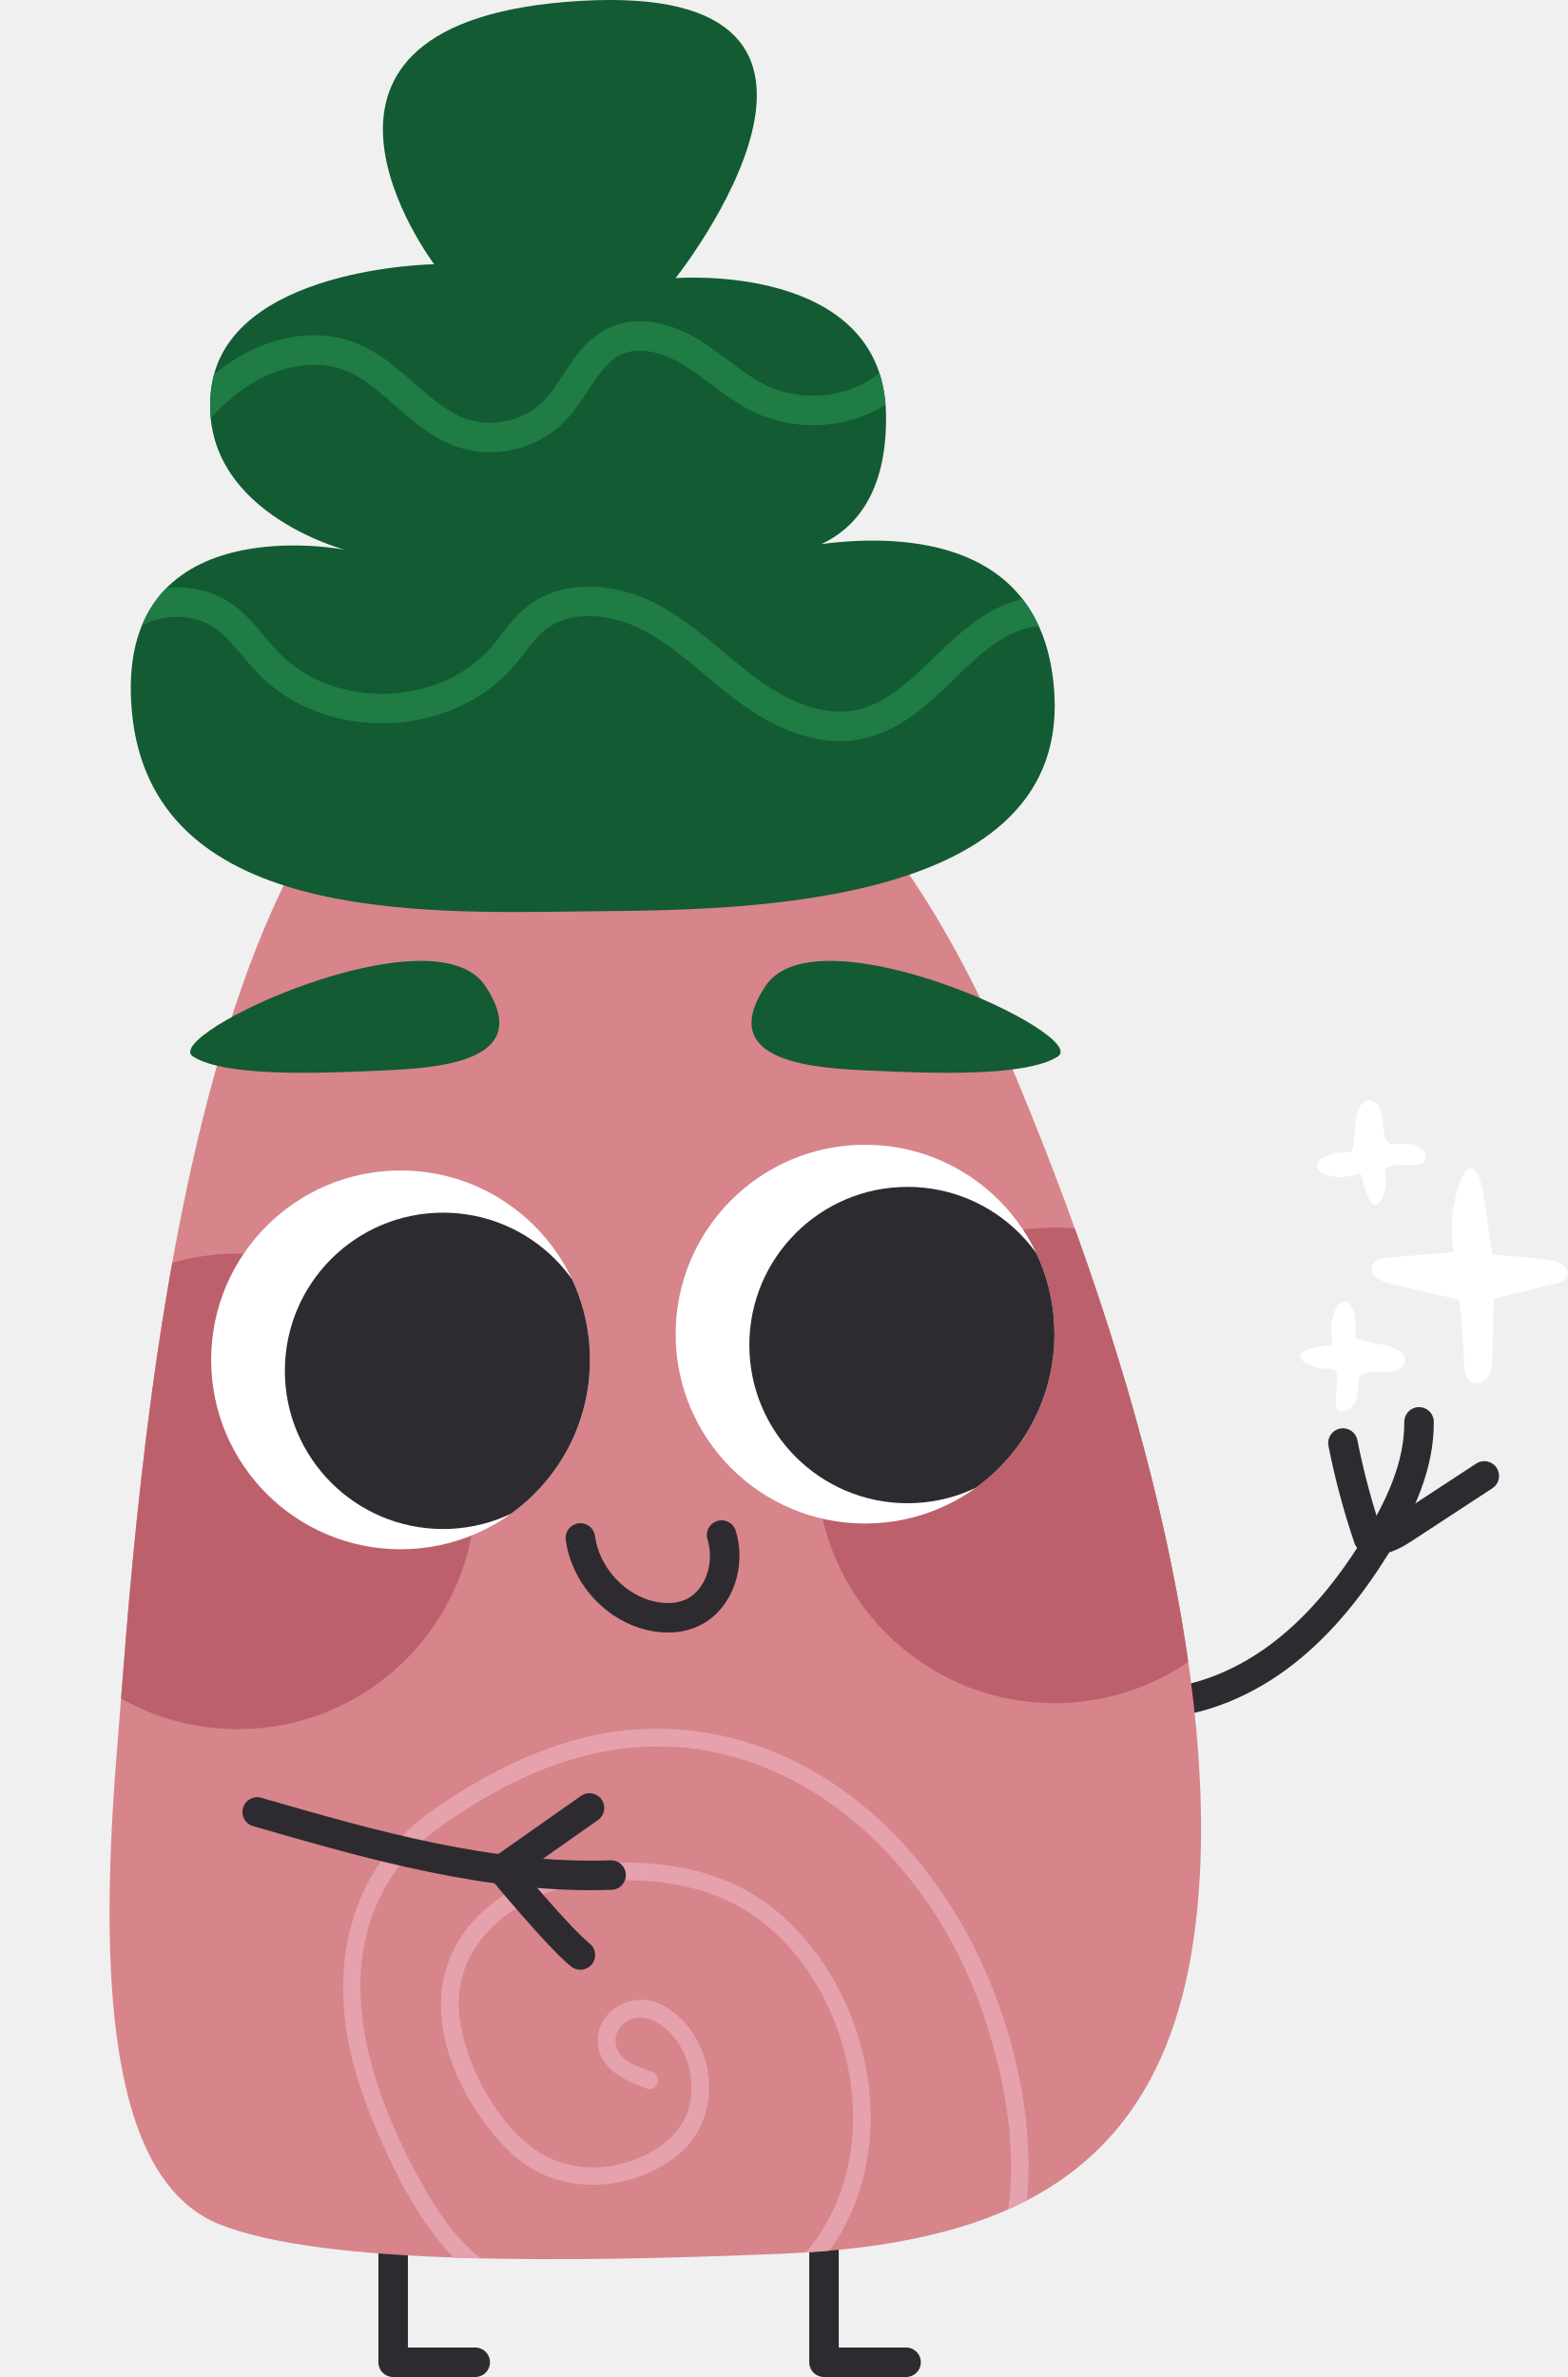
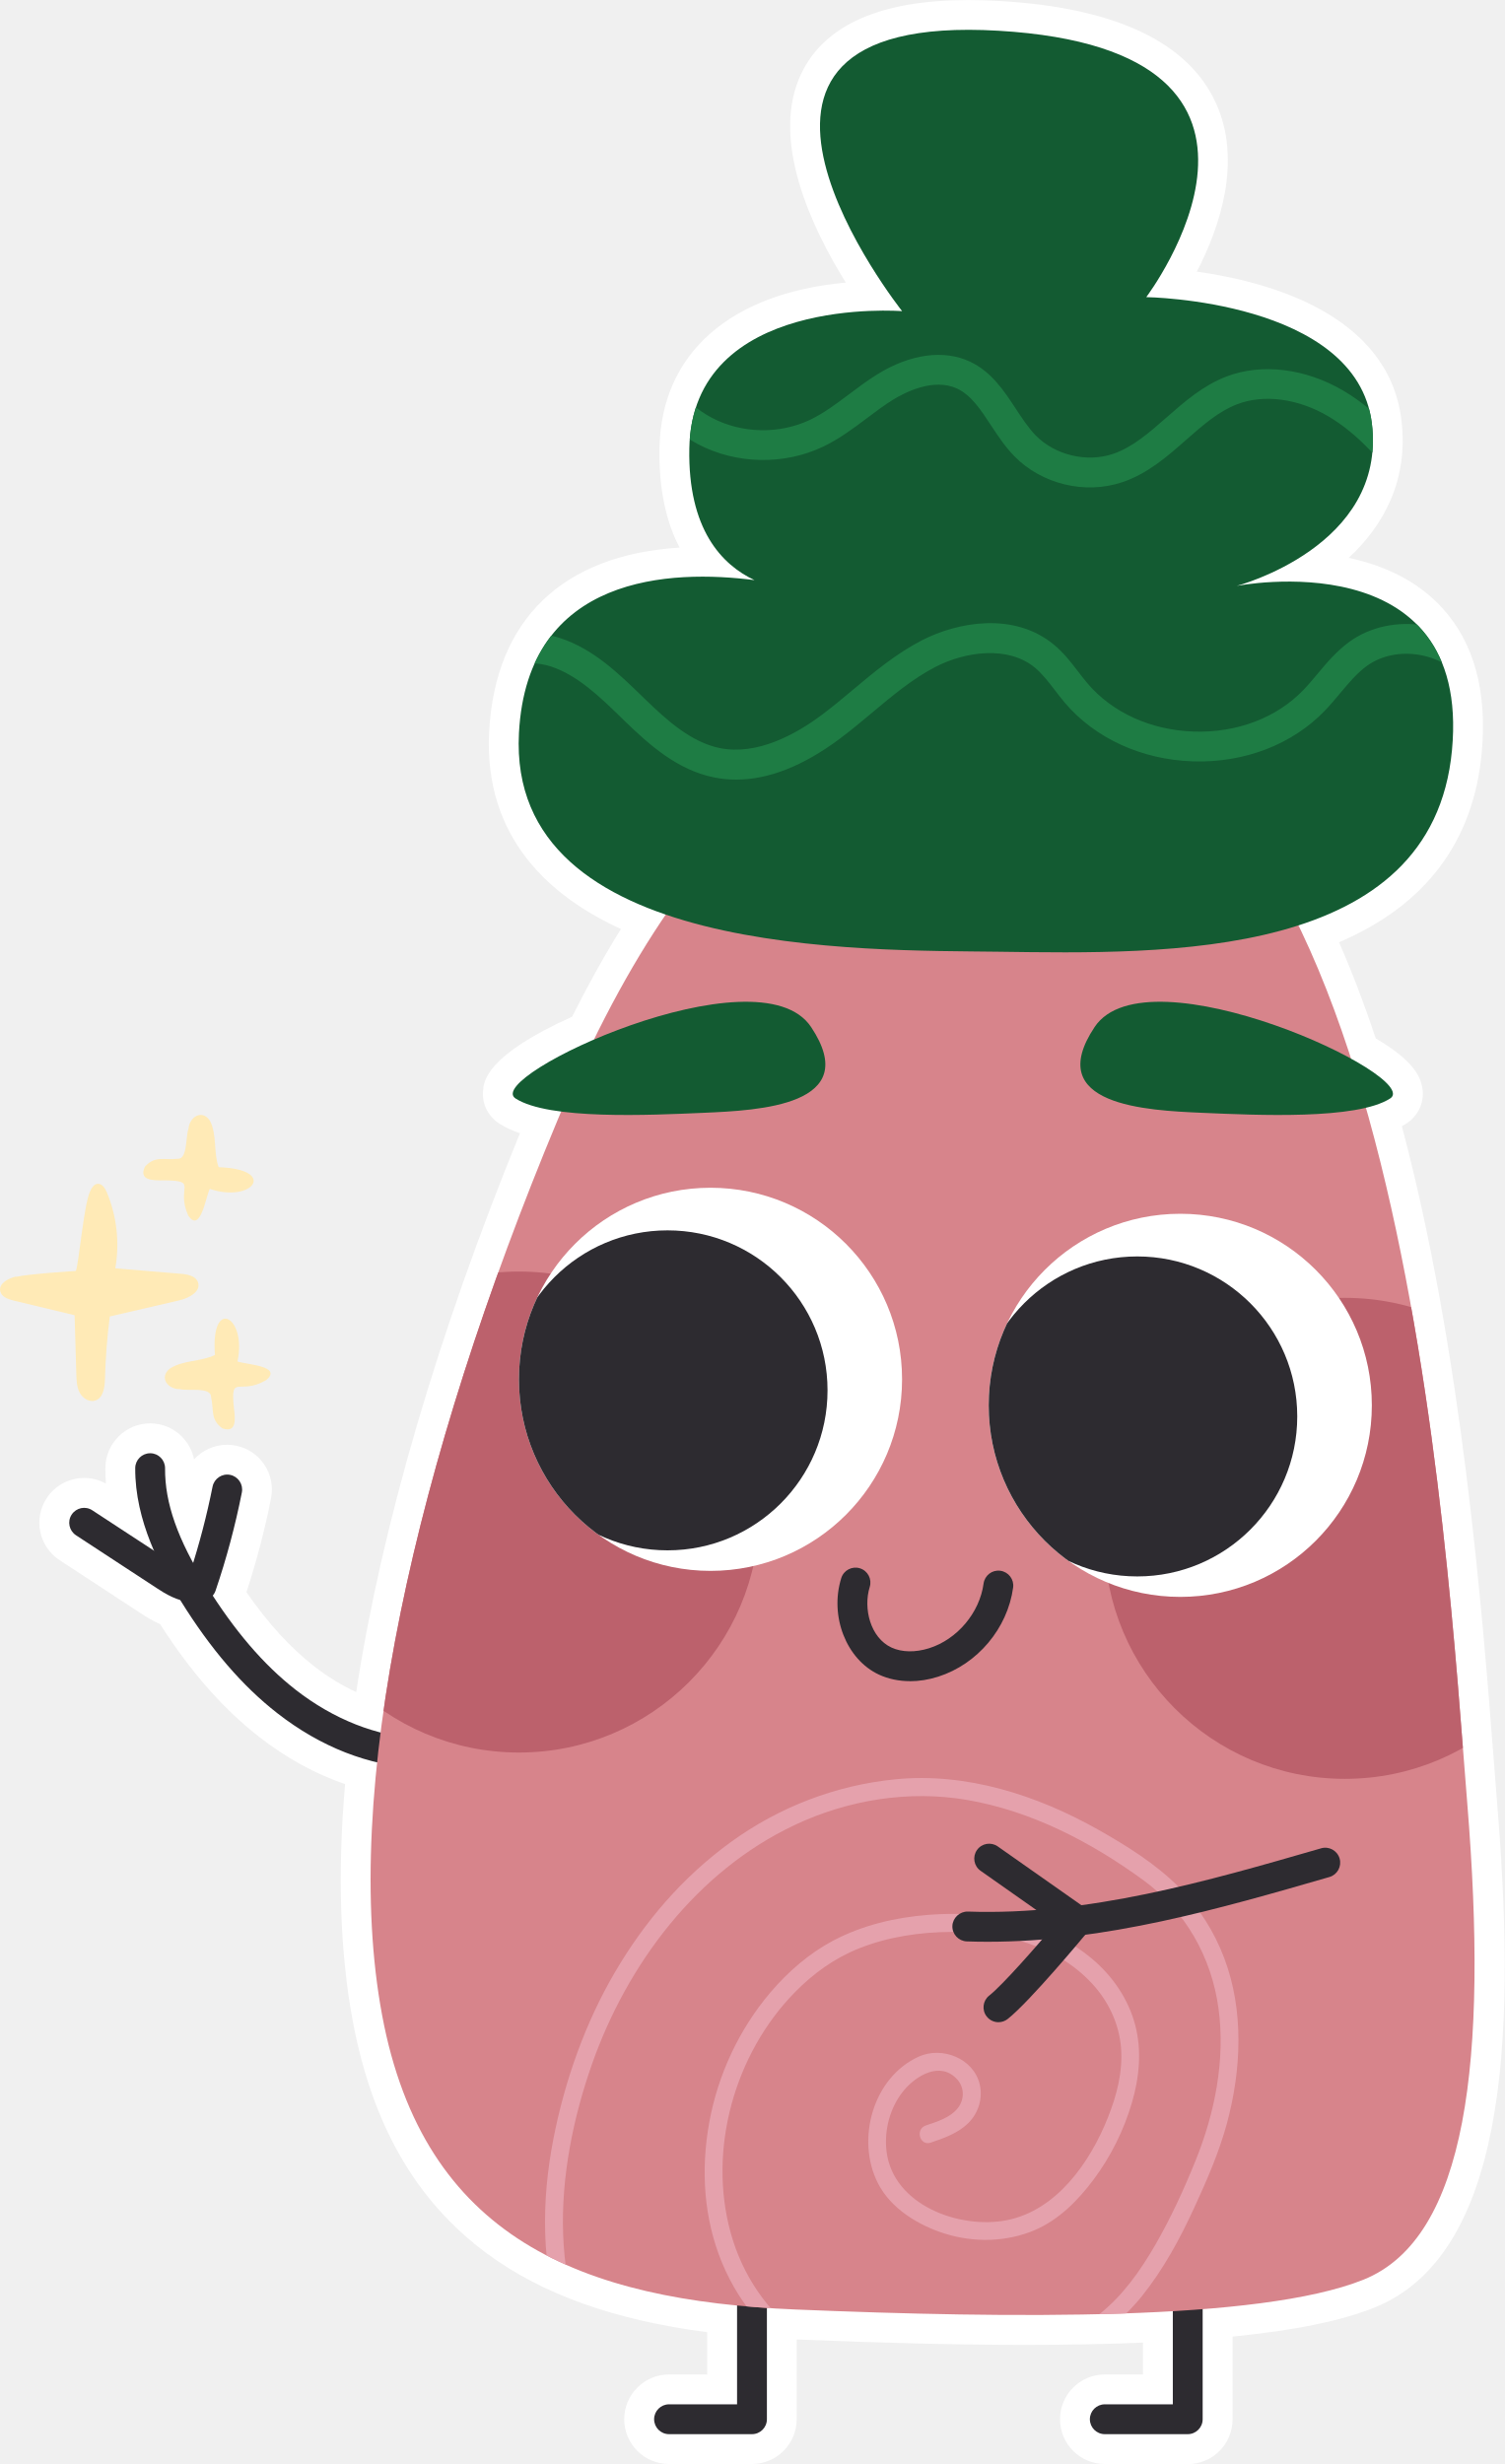
- <svg xmlns="http://www.w3.org/2000/svg" id="Capa_1" width="265.69" height="402.89" version="1.1" viewBox="0 0 265.69 402.89">
+ <svg xmlns="http://www.w3.org/2000/svg" id="Capa_1" width="252.15" height="412.89" version="1.1" viewBox="0 0 252.15 412.89">
  <defs>
    <style>
      .st0 {
        fill: #d7848b;
      }

      .st1 {
        fill: #2d2b30;
      }

      .st2 {
-         stroke: #2d2b30;
-         stroke-linecap: round;
-         stroke-linejoin: round;
+         fill: #1e7c44;
      }

-       .st2, .st3 {
-         fill: none;
-         stroke-width: 5px;
+       .st3 {
+         clip-path: url(#clippath-1);
      }

      .st4 {
-         clip-path: url(#clippath-1);
+         clip-path: url(#clippath-3);
      }

      .st5 {
-         clip-path: url(#clippath-3);
+         clip-path: url(#clippath-2);
      }

      .st6 {
-         clip-path: url(#clippath-2);
-       }
- 
-       .st3 {
-         stroke: #1e7c44;
-         stroke-miterlimit: 10;
+         fill: #fff;
      }

      .st7 {
-         fill: #fff;
+         fill: #e5a1ac;
      }

      .st8 {
-         fill: #e5a1ac;
+         fill: #bc616c;
      }

      .st9 {
-         fill: #bc616c;
+         fill: #135b32;
      }

      .st10 {
-         fill: #135b32;
+         fill: #ffeab6;
      }

      .st11 {
        clip-path: url(#clippath);
      }
    </style>
    <clipPath id="clippath">
-       <path class="st0" d="M93.02,113.47c27.94-.45,55.3,11.96,79.22,69.25,23.91,57.29,36.37,112.6,29.39,149.96s-33.38,47.83-69.25,49.32-77.72,1.99-95.16-4.98-20.92-36.87-17.44-79.71S30.75,114.47,93.02,113.47Z" />
+       <path class="st0" d="M172.64,118.47c-27.94-.45-55.3,11.96-79.22,69.25s-36.37,112.6-29.39,149.96c6.97,37.37,33.38,47.83,69.25,49.32,35.87,1.49,77.72,1.99,95.16-4.98,17.44-6.97,20.92-36.87,17.44-79.71-3.49-42.85-10.96-182.84-73.24-183.84Z" />
    </clipPath>
    <clipPath id="clippath-1">
-       <circle class="st7" cx="67.89" cy="230.49" r="32.1" />
+       <circle class="st6" cx="197.78" cy="235.49" r="32.1" />
    </clipPath>
    <clipPath id="clippath-2">
-       <circle class="st7" cx="146.61" cy="226.13" r="32.1" />
+       <circle class="st6" cx="119.06" cy="231.13" r="32.1" />
    </clipPath>
    <clipPath id="clippath-3">
-       <path class="st10" d="M178.71,117.85c-1.41-26.63-25.53-27.43-39.47-25.64,5.47-2.57,11.17-8.5,10.92-22.05-.47-25.84-35.66-23.02-35.66-23.02,0,0,39.89-50.28-16.14-46.99-56.03,3.29-24.77,44.64-24.77,44.64,0,0-35.25.47-37.8,21.14-2.54,20.67,22.65,27.25,22.65,27.25,0,0-39.37-7.76-36.08,27.51s47.93,34.17,76,33.79c22.44-.3,82.34.96,80.35-36.63Z" />
+       <path class="st9" d="M86.96,122.85c1.41-26.63,25.53-27.43,39.47-25.64-5.47-2.57-11.17-8.5-10.92-22.05.47-25.84,35.66-23.02,35.66-23.02,0,0-39.89-50.28,16.14-46.99,56.03,3.29,24.77,44.64,24.77,44.64,0,0,35.25.47,37.8,21.14,2.54,20.67-22.65,27.25-22.65,27.25,0,0,39.37-7.76,36.08,27.51-3.29,35.26-47.93,34.17-76,33.79-22.44-.3-82.34.96-80.35-36.63Z" />
    </clipPath>
  </defs>
-   <path class="st7" d="M263.03,213.61c1.32.3,2.95,1.18,2.62,2.5-.23.92-1.32,1.3-2.25,1.53-3.4.82-6.8,1.63-10.2,2.45-.09,3.3-.19,6.61-.29,9.92-.03,1.06-.07,2.16-.58,3.09s-1.62,1.62-2.62,1.28c-1.33-.45-1.57-2.19-1.6-3.59-.09-3.51-.36-7.01-.81-10.49-3.89-.9-7.79-1.8-11.68-2.71-1.6-.37-3.64-1.48-3.1-3.02.37-1.06,1.72-1.33,2.84-1.42,3.68-.31,7.35-.62,11.02-.92-.76-4.27-.25-8.76,1.43-12.76.29-.69.8-1.47,1.54-1.4.65.06,1.03.75,1.29,1.35,1.03,2.34,1.86,12.08,2.35,13.25,0,0,7.82.48,10.04.99h0Z" />
-   <path class="st7" d="M221.1,230.94c-2.87-2.4,3.42-2.6,4.81-3.13-1.65-7.47,4.54-10.99,3.77-1.09,2.31,1.15,5.35.84,7.57,2.29,1.85,1.49.31,3.51-1.74,3.44-1.13.35-5.16-.43-5.17,1.28-.51,2.28.16,3.77-1.9,5.29-2.44.84-2.18-1.55-1.93-3.48.57-5.81-.91-1.97-5.4-4.6h0Z" />
-   <path class="st7" d="M234.17,203.33c-2.07,3.11-2.96-3.12-3.63-4.44-7.25,2.45-11.42-3.32-1.49-3.63.89-2.42.25-5.41,1.45-7.77,1.28-2,3.46-.69,3.61,1.36.47,1.09.13,5.18,1.83,5,2.32.26,3.73-.57,5.46,1.31,1.1,2.33-1.3,2.34-3.25,2.3-5.84.06-1.86,1.12-3.99,5.87h0Z" />
  <g>
-     <polyline class="st2" points="139.65 342.15 139.65 400.39 153.56 400.39" />
-     <polyline class="st2" points="66.63 342.15 66.63 400.39 80.54 400.39" />
-     <path class="st2" d="M195.67,288.75c8-.33,15.68-3.72,21.99-8.65,6.31-4.92,11.34-11.32,15.56-18.12,3.96-6.37,7.34-13.47,7.28-20.98" />
-     <path class="st2" d="M227.6,244.59c1.08,5.47,2.53,10.87,4.32,16.15,2.05.75,4.24-.49,6.06-1.69,4.53-2.96,9.05-5.93,13.58-8.89" />
+     <path class="st6" d="M185.13,412.89c-4.14,0-7.5-3.36-7.5-7.5s3.36-7.5,7.5-7.5h6.4v-5.34c-5.96.25-12.54.38-19.66.38-11,0-23.56-.3-38.37-.91v13.37c0,4.14-3.36,7.5-7.5,7.5h-13.9c-4.14,0-7.5-3.36-7.5-7.5s3.36-7.5,7.5-7.5h6.4v-7.09c-15.54-2.02-27.65-6.35-36.91-13.19-11.87-8.77-19.22-21.53-22.49-39.01-2.13-11.43-2.56-24.75-1.28-39.64-5.04-1.73-9.88-4.39-14.44-7.95-6.02-4.7-11.44-10.87-16.54-18.84-1.47-.66-2.63-1.42-3.28-1.85l-13.58-8.89c-3.46-2.27-4.43-6.93-2.16-10.38,1.39-2.12,3.74-3.39,6.28-3.39,1.28,0,2.54.33,3.65.95-.07-.9-.1-1.79-.09-2.66.03-4.1,3.4-7.44,7.5-7.44,2.06.01,3.94.81,5.34,2.24,1.04,1.06,1.73,2.37,2.02,3.8,1.38-1.52,3.37-2.45,5.54-2.45.5,0,.99.05,1.48.15,4.04.8,6.69,4.75,5.88,8.81-1.05,5.31-2.44,10.6-4.12,15.74,3.62,5.22,7.34,9.29,11.32,12.4,2.24,1.75,4.62,3.21,7.07,4.34,4.23-27.74,13.64-59.89,27.44-93.65-1.33-.45-2.47-.98-3.44-1.6-1.9-1.22-2.93-3.27-2.75-5.48.14-1.65.49-5.92,14.93-12.44,2.64-5.27,5.37-10.19,8.18-14.7-11.67-5.32-23.03-15.13-22.08-33.07,1-18.77,12.28-29.61,31.91-30.84-2.13-4.06-3.5-9.47-3.37-16.67.29-15.86,11.82-25.95,31.22-27.74-5.67-9.1-12.78-23.99-7.43-35.08,3.93-8.14,13.34-12.26,27.96-12.26,1.69,0,3.49.06,5.33.16,19.28,1.13,31.43,6.85,36.12,17.01,4.56,9.88.57,21.16-3.16,28.34,11.83,1.64,32.09,7.05,34.28,24.82,1.25,10.12-3.01,17.75-8.83,23.14,5.6,1.19,11.35,3.65,15.7,8.42,5.33,5.85,7.54,14.01,6.59,24.27-1.39,14.9-9.43,25.55-23.91,31.72,2.18,4.96,4.24,10.36,6.16,16.12,5.46,3.24,7.77,5.94,7.88,9.08.07,2.09-.96,4.03-2.77,5.19-.24.15-.48.3-.74.44,10.12,38.01,13.52,81.94,15.38,105.97.2,2.64.39,5.06.57,7.23,2.81,34.51,3.01,75.33-20.56,84.76-5.57,2.23-13.38,3.83-23.76,4.86v13.87c0,4.14-3.36,7.5-7.5,7.5h-13.9Z" />
+     <path class="st6" d="M245.88,302.31c-1.88-23.04-4.91-74.18-17-116.69,1.65-.39,3.05-.9,4.07-1.56,1.69-1.09-1.31-3.79-6.56-6.68-2.56-7.94-5.48-15.46-8.81-22.31,13.66-4.39,24.2-12.93,25.73-29.38,3.29-35.26-36.08-27.51-36.08-27.51,0,0,25.19-6.58,22.65-27.25-2.54-20.67-37.8-21.14-37.8-21.14,0,0,31.26-41.35-24.77-44.64-56.03-3.29-16.14,46.99-16.14,46.99,0,0-35.19-2.82-35.66,23.02-.25,13.55,5.45,19.47,10.92,22.05-13.94-1.8-38.06-1-39.47,25.64-.87,16.44,10.1,25.45,24.6,30.41-4.08,5.98-8.09,12.91-12.02,20.93-9.01,3.88-15.46,8.39-13.15,9.87,1.7,1.09,4.43,1.78,7.66,2.19-.21.49-.41.97-.62,1.47-15.17,36.35-25.72,71.9-29.63,102.57-4.91-1.26-9.81-3.71-14.24-7.16-4.98-3.88-9.53-9.08-13.9-15.8.19-.23.36-.49.46-.79,1.83-5.37,3.31-10.91,4.41-16.47.27-1.35-.61-2.67-1.97-2.94-1.35-.27-2.67.61-2.94,1.97-.85,4.29-1.95,8.57-3.25,12.76-3.26-6-4.73-11.01-4.7-15.84.01-1.38-1.1-2.51-2.48-2.52h-.02c-1.37,0-2.49,1.11-2.5,2.48-.04,4.96,1.34,9.7,3.13,13.85l-10.33-6.76c-1.15-.76-2.7-.43-3.46.72-.76,1.15-.43,2.7.72,3.46l13.58,8.89c.87.57,2.26,1.47,3.89,1.96.04.06.08.13.12.19,5,8.06,10.29,14.2,16.15,18.77,5.25,4.1,10.94,6.88,16.74,8.24-1.65,15.7-1.48,30.02.82,42.37,6.33,33.88,28.63,45.64,59.48,48.66v16.55h-11.4c-1.38,0-2.5,1.12-2.5,2.5s1.12,2.5,2.5,2.5h13.9c1.38,0,2.5-1.12,2.5-2.5v-18.65c1.57.11,3.16.2,4.77.26,21.08.88,44.21,1.41,63.25.29v15.6h-11.4c-1.38,0-2.5,1.12-2.5,2.5s1.12,2.5,2.5,2.5h13.9c1.38,0,2.5-1.12,2.5-2.5v-18.44c11.18-.88,20.63-2.41,26.91-4.93,17.44-6.97,20.92-36.87,17.44-79.71Z" />
+   </g>
+   <g>
+     <path class="st10" d="M2.67,213.96c2.22-.5,10.04-.99,10.04-.99.49-1.16,1.32-10.91,2.35-13.25.26-.6.64-1.29,1.29-1.35.74-.07,1.25.72,1.54,1.4,1.68,4,2.19,8.49,1.43,12.76,3.68.31,7.35.62,11.02.92,1.12.09,2.47.36,2.84,1.42.54,1.55-1.5,2.65-3.1,3.02-3.89.9-7.79,1.8-11.68,2.71-.45,3.48-.72,6.98-.81,10.49-.04,1.4-.28,3.14-1.6,3.59-1,.34-2.12-.35-2.62-1.28s-.55-2.03-.58-3.09c-.09-3.3-.19-6.61-.29-9.92-3.4-.82-6.8-1.63-10.2-2.45-.93-.23-2.02-.6-2.25-1.53-.33-1.31,1.3-2.2,2.62-2.5h0Z" />
+     <path class="st10" d="M44.59,231.27c-4.49,2.63-5.98-1.21-5.4,4.6.25,1.93.5,4.32-1.93,3.48-2.06-1.52-1.38-3.01-1.9-5.29,0-1.71-4.03-.93-5.17-1.28-2.05.07-3.59-1.95-1.74-3.44,2.22-1.45,5.26-1.14,7.57-2.29-.77-9.9,5.42-6.39,3.77,1.09,1.38.52,7.67.73,4.81,3.13h0Z" />
+     <path class="st10" d="M31.53,203.66c-2.13-4.75,1.85-5.81-3.99-5.87-1.95.04-4.35.03-3.25-2.3,1.73-1.88,3.14-1.05,5.46-1.31,1.7.18,1.36-3.91,1.83-5,.15-2.05,2.33-3.36,3.61-1.36,1.2,2.36.56,5.35,1.45,7.77,9.93.31,5.76,6.08-1.49,3.63-.67,1.32-1.56,7.55-3.63,4.44h0Z" />
    <g>
-       <path class="st0" d="M93.02,113.47c27.94-.45,55.3,11.96,79.22,69.25,23.91,57.29,36.37,112.6,29.39,149.96s-33.38,47.83-69.25,49.32-77.72,1.99-95.16-4.98-20.92-36.87-17.44-79.71S30.75,114.47,93.02,113.47Z" />
-       <g class="st11">
-         <circle class="st9" cx="40.3" cy="252.78" r="40.3" />
-         <circle class="st9" cx="178.71" cy="248.37" r="40.3" />
-         <path class="st8" d="M110.48,351.13c-1.87-.63-4.12-1.32-5.37-2.95-1.18-1.55-1.03-3.7.41-5.01,3.03-2.76,6.94-.2,8.97,2.47,2.17,2.86,3.11,6.71,2.55,10.25-.64,4.03-3.22,6.88-6.69,8.85-4.09,2.33-9.13,3.21-13.75,2.21-4.06-.88-7.3-3.25-10.02-6.31-2.88-3.24-5.15-7.13-6.71-11.17-1.43-3.71-2.44-7.76-2.02-11.76.89-8.58,8.11-14.64,15.88-17.25,4.23-1.42,8.62-1.81,13.06-1.75,5.19.07,10.42.89,15.24,2.87,14.31,5.9,22.57,22.49,22.55,37.4-.01,7.14-1.91,14.25-5.99,20.16-4.47,6.47-11.35,10.89-19.01,12.52-8.89,1.89-18.43.59-26.86-2.62-4.09-1.56-8.06-3.68-11.47-6.44-4.04-3.27-7.08-7.72-9.6-12.21-8.37-14.91-15.49-34.74-6.14-50.89,2.22-3.84,5.29-7.12,8.88-9.7,4.49-3.23,9.23-6.11,14.25-8.44,9.96-4.62,20.82-6.62,31.68-4.52,17.92,3.46,32.17,16.36,40.78,32.01,4.43,8.06,7.35,16.85,9.05,25.88,1.8,9.59,1.79,19.78-1.44,29.06-1.57,4.5-3.95,8.7-7.06,12.31-1.25,1.46.86,3.59,2.12,2.12,14.19-16.53,12.19-40.68,4.99-59.84-6.86-18.24-20.19-34.76-38.73-41.89-10.45-4.02-21.85-4.59-32.63-1.57-5.68,1.59-11.13,4.02-16.25,6.94-4.79,2.74-9.69,5.83-13.52,9.85-6.52,6.85-9.54,16.07-9.49,25.43.05,10.11,3.49,19.43,7.72,28.47,2.39,5.11,5.12,10.07,8.7,14.45,3.25,3.97,7.27,7.04,11.81,9.4,8.76,4.55,19.07,6.75,28.92,5.84,9.04-.84,17.46-4.63,23.47-11.54,5.22-6,8.05-13.62,8.68-21.51.64-8.05-1.04-16.25-4.5-23.53-3.63-7.65-9.57-14.78-17.18-18.7-5.11-2.63-10.81-3.89-16.51-4.23-4.91-.3-9.98-.06-14.73,1.27-8.69,2.44-17.06,8.57-19.21,17.75s2.06,18.81,7.41,25.81c2.62,3.43,5.85,6.55,9.89,8.2,4.87,2,10.55,1.94,15.49.19,4.23-1.5,8.57-4.27,10.57-8.44,1.81-3.76,1.97-8.23.61-12.17s-4.1-7.38-7.95-8.95c-4.06-1.66-9.29.9-9.94,5.38-.76,5.27,4.09,7.77,8.29,9.18,1.83.62,2.62-2.28.8-2.89h0Z" />
+       <path class="st1" d="M126.01,407.89h-13.9c-1.38,0-2.5-1.12-2.5-2.5s1.12-2.5,2.5-2.5h11.4v-55.74c0-1.38,1.12-2.5,2.5-2.5s2.5,1.12,2.5,2.5v58.24c0,1.38-1.12,2.5-2.5,2.5Z" />
+       <path class="st1" d="M199.03,407.89h-13.9c-1.38,0-2.5-1.12-2.5-2.5s1.12-2.5,2.5-2.5h11.4v-55.74c0-1.38,1.12-2.5,2.5-2.5s2.5,1.12,2.5,2.5v58.24c0,1.38-1.12,2.5-2.5,2.5Z" />
+       <path class="st1" d="M70,296.25s-.07,0-.11,0c-8.06-.34-16.16-3.51-23.42-9.17-5.86-4.57-11.14-10.71-16.15-18.77-3.32-5.34-7.72-13.47-7.66-22.31.01-1.37,1.13-2.48,2.5-2.48h.02c1.38,0,2.49,1.14,2.48,2.52-.04,5.82,2.09,11.88,6.91,19.64,4.69,7.55,9.59,13.27,14.97,17.47,6.34,4.95,13.64,7.83,20.55,8.12,1.38.06,2.45,1.22,2.39,2.6-.06,1.34-1.16,2.4-2.5,2.4Z" />
+       <path class="st1" d="M32.44,268.47c-2.58,0-4.89-1.51-6.13-2.32l-13.58-8.89c-1.15-.76-1.48-2.31-.72-3.46.76-1.16,2.31-1.48,3.46-.72l13.58,8.89c.61.4,1.82,1.19,2.84,1.43,1.52-4.68,2.77-9.48,3.73-14.29.27-1.35,1.59-2.24,2.94-1.97,1.35.27,2.23,1.58,1.97,2.94-1.1,5.56-2.58,11.1-4.41,16.47-.24.71-.8,1.28-1.5,1.54-.73.27-1.46.38-2.16.38Z" />
+       <g>
+         <path class="st0" d="M172.64,118.47c-27.94-.45-55.3,11.96-79.22,69.25s-36.37,112.6-29.39,149.96c6.97,37.37,33.38,47.83,69.25,49.32,35.87,1.49,77.72,1.99,95.16-4.98,17.44-6.97,20.92-36.87,17.44-79.71-3.49-42.85-10.96-182.84-73.24-183.84Z" />
+         <g class="st11">
+           <circle class="st8" cx="225.36" cy="257.78" r="40.3" />
+           <circle class="st8" cx="86.96" cy="253.37" r="40.3" />
+           <path class="st7" d="M155.98,359.03c2.23-.75,4.61-1.59,6.31-3.3s2.42-4.15,1.88-6.46c-1.03-4.36-6.3-6.41-10.2-4.65-7.71,3.48-10.58,13.92-6.85,21.23,2.16,4.24,6.75,7.03,11.16,8.42,4.91,1.55,10.38,1.45,15.13-.58,4.04-1.73,7.25-4.99,9.84-8.46,2.87-3.84,5.07-8.26,6.42-12.86,1.24-4.23,1.69-8.71.56-13.02-1.15-4.39-3.83-8.28-7.3-11.17-7.63-6.37-17.68-8.06-27.34-7.31-5.57.43-11.1,1.73-16.05,4.36-4,2.13-7.52,5.21-10.45,8.65-5.26,6.2-8.81,13.83-10.25,21.83s-.9,16.05,2.14,23.43c3.11,7.54,8.8,13.89,16.11,17.58,8.79,4.43,19.35,4.58,28.81,2.54s19.16-6.68,25.45-14.5c3.63-4.52,6.38-9.63,8.8-14.88,2.11-4.59,4.14-9.23,5.46-14.12,2.41-8.96,2.86-18.83-.46-27.63-1.68-4.46-4.25-8.52-7.61-11.91-3.85-3.87-8.68-6.89-13.4-9.56-10.3-5.83-22.2-9.69-34.14-8.5-9.97.99-19.47,4.65-27.57,10.54s-14.44,13.34-19.39,21.79-8.39,18.1-10.3,27.89c-2.03,10.39-2.14,21.51,1.46,31.58,1.75,4.88,4.33,9.35,7.7,13.28,1.26,1.47,3.37-.66,2.12-2.12-13.08-15.23-11.06-37.53-4.82-55.24,5.91-16.78,17.55-32.3,33.89-40.03,8.92-4.23,19.18-5.92,28.94-4.24,10.79,1.85,20.77,7.04,29.55,13.44,7.05,5.13,11.45,12.93,12.61,21.53s-.62,17.5-3.86,25.5c-1.94,4.8-4.13,9.57-6.72,14.06s-5.56,8.66-9.57,11.79c-7,5.48-16.06,8.55-24.85,9.37s-17.5-.57-24.7-5.66c-5.96-4.22-10.14-10.52-12.06-17.53-3.84-13.97.67-29.96,10.75-40.25,3.1-3.17,6.7-5.77,10.84-7.4,4.91-1.94,10.21-2.71,15.47-2.73,8.55-.02,17.4,2.13,23.44,8.58,2.77,2.96,4.6,6.77,4.92,10.83s-.73,8-2.19,11.67c-2.95,7.47-8.6,15.6-16.97,17.23-7.92,1.55-19.02-2.53-20.13-11.51-.44-3.55.57-7.4,2.85-10.18,2.12-2.59,6.24-5.03,9.03-1.86,1.17,1.33,1.18,3.3.1,4.71-1.25,1.64-3.5,2.33-5.37,2.95s-1.04,3.51.8,2.89h0Z" />
+         </g>
      </g>
-     </g>
-     <g>
-       <circle class="st7" cx="67.89" cy="230.49" r="32.1" />
-       <g class="st4">
-         <circle class="st1" cx="75.09" cy="232.35" r="26.81" />
+       <g>
+         <circle class="st6" cx="197.78" cy="235.49" r="32.1" />
+         <g class="st3">
+           <circle class="st1" cx="190.57" cy="237.35" r="26.81" />
+         </g>
      </g>
-     </g>
-     <g>
-       <circle class="st7" cx="146.61" cy="226.13" r="32.1" />
-       <g class="st6">
-         <circle class="st1" cx="153.81" cy="227.98" r="26.81" />
+       <g>
+         <circle class="st6" cx="119.06" cy="231.13" r="32.1" />
+         <g class="st5">
+           <circle class="st1" cx="111.86" cy="232.98" r="26.81" />
+         </g>
      </g>
-     </g>
-     <path class="st2" d="M98.36,260.68c.8,5.87,5.2,11.1,10.84,12.89,2.64.84,5.6.94,8.11-.22,4.65-2.15,6.52-8.27,4.99-13.16" />
-     <path class="st2" d="M43.59,307.12c19.6,5.67,39.6,11.39,59.98,10.7" />
-     <path class="st2" d="M99.91,306.44l-14.81,10.41s9.66,11.67,13.26,14.51" />
-     <path class="st10" d="M32.71,179.07c-5.63-3.62,40.73-25.16,49.52-11.98s-8.79,13.98-17.97,14.38-25.96,1.2-31.55-2.4Z" />
-     <path class="st10" d="M179.28,179.07c5.63-3.62-40.73-25.16-49.52-11.98s8.79,13.98,17.97,14.38,25.96,1.2,31.55-2.4Z" />
-     <g>
-       <path class="st10" d="M178.71,117.85c-1.41-26.63-25.53-27.43-39.47-25.64,5.47-2.57,11.17-8.5,10.92-22.05-.47-25.84-35.66-23.02-35.66-23.02,0,0,39.89-50.28-16.14-46.99-56.03,3.29-24.77,44.64-24.77,44.64,0,0-35.25.47-37.8,21.14-2.54,20.67,22.65,27.25,22.65,27.25,0,0-39.37-7.76-36.08,27.51s47.93,34.17,76,33.79c22.44-.3,82.34.96,80.35-36.63Z" />
-       <g class="st5">
-         <path class="st3" d="M17.99,108.04c4.27-6.24,13.92-7.93,20.05-3.5,2.93,2.11,4.93,5.24,7.44,7.84,10.38,10.79,30.17,10.16,39.85-1.26,1.77-2.08,3.23-4.46,5.34-6.19,5.29-4.35,13.31-3.53,19.39-.39s10.94,8.2,16.43,12.29,12.31,7.34,19.02,5.98c5.42-1.1,9.79-4.98,13.76-8.83s8.03-7.95,13.28-9.68,12.07-.15,14.29,4.91" />
-         <path class="st3" d="M28.88,75.23c3.63-4.86,7.7-9.54,12.92-12.62s11.77-4.38,17.43-2.22c7.27,2.77,11.8,10.55,19.17,13.03,5.32,1.79,11.6.27,15.52-3.74,3.7-3.78,5.51-9.59,10.3-11.84,4.18-1.97,9.22-.43,13.14,2.01s7.32,5.75,11.49,7.74c5.84,2.78,12.99,2.63,18.71-.4,5.72-3.03,9.87-8.86,10.85-15.25.15-.95.46-2.15,1.41-2.24s.44,1.96-.08,1.17" />
+       <path class="st1" d="M152.49,281.71c-1.85,0-3.61-.36-5.19-1.09-5.48-2.53-8.32-9.79-6.33-16.18.41-1.32,1.81-2.05,3.13-1.64,1.32.41,2.05,1.81,1.64,3.13-1.11,3.57.09,8.5,3.65,10.15,1.75.8,3.99.84,6.31.11,4.71-1.49,8.46-5.95,9.12-10.84.19-1.37,1.44-2.33,2.81-2.14,1.37.19,2.33,1.45,2.14,2.81-.93,6.85-5.98,12.85-12.56,14.94-1.6.51-3.19.76-4.73.76Z" />
+       <path class="st1" d="M165.5,325.38c-1.16,0-2.33-.02-3.49-.06-1.38-.05-2.46-1.2-2.42-2.58.05-1.38,1.25-2.45,2.58-2.42,20.17.69,40.02-5.05,59.21-10.6,1.32-.39,2.71.38,3.1,1.71.38,1.33-.38,2.71-1.71,3.1-18.47,5.34-37.54,10.85-57.27,10.85Z" />
+       <path class="st1" d="M167.31,338.86c-.74,0-1.47-.33-1.96-.95-.86-1.08-.67-2.66.41-3.51,2.3-1.82,7.82-8.14,11.14-12.06l-12.58-8.85c-1.13-.79-1.4-2.35-.61-3.48.79-1.13,2.36-1.4,3.48-.61l14.81,10.41c.57.4.95,1.02,1.04,1.71.09.69-.11,1.39-.55,1.93-1.01,1.21-9.94,11.96-13.63,14.87-.46.36-1,.54-1.55.54Z" />
+       <path class="st9" d="M232.95,184.07c5.63-3.62-40.73-25.16-49.52-11.98-8.79,13.18,8.79,13.98,17.97,14.38s25.96,1.2,31.55-2.4Z" />
+       <path class="st9" d="M86.39,184.07c-5.63-3.62,40.73-25.16,49.52-11.98s-8.79,13.98-17.97,14.38-25.96,1.2-31.55-2.4Z" />
+       <g>
+         <path class="st9" d="M86.96,122.85c1.41-26.63,25.53-27.43,39.47-25.64-5.47-2.57-11.17-8.5-10.92-22.05.47-25.84,35.66-23.02,35.66-23.02,0,0-39.89-50.28,16.14-46.99,56.03,3.29,24.77,44.64,24.77,44.64,0,0,35.25.47,37.8,21.14,2.54,20.67-22.65,27.25-22.65,27.25,0,0,39.37-7.76,36.08,27.51-3.29,35.26-47.93,34.17-76,33.79-22.44-.3-82.34.96-80.35-36.63Z" />
+         <g class="st4">
+           <path class="st2" d="M123.37,130.64c-1.26,0-2.5-.12-3.72-.37-6.09-1.23-10.75-5.36-15.01-9.49l-.51-.5c-3.6-3.5-7.33-7.12-11.81-8.6-4.08-1.34-9.56-.24-11.22,3.54l-4.58-2.01c2.84-6.47,11.22-8.3,17.36-6.28,5.57,1.83,9.72,5.87,13.73,9.76l.51.49c3.72,3.61,7.75,7.21,12.52,8.18,6.23,1.26,12.71-2.31,17.03-5.54,1.8-1.34,3.59-2.83,5.31-4.28,3.53-2.96,7.19-6.01,11.46-8.22,6.04-3.12,15.45-4.81,22.13.68,1.67,1.37,2.92,3,4.13,4.58.5.65,1,1.31,1.53,1.93,4.16,4.91,10.66,7.85,17.83,8.08,7.18.23,13.85-2.3,18.31-6.93.81-.84,1.57-1.74,2.37-2.7,1.59-1.9,3.24-3.87,5.41-5.44,3.47-2.5,8.06-3.48,12.62-2.69,4.55.79,8.55,3.27,10.96,6.8l-4.13,2.82c-1.66-2.42-4.46-4.13-7.69-4.7-3.23-.57-6.45.1-8.83,1.81-1.66,1.2-3.04,2.85-4.5,4.59-.82.98-1.67,2-2.6,2.96-5.44,5.65-13.48,8.75-22.07,8.47-8.58-.27-16.42-3.86-21.49-9.84-.58-.69-1.13-1.4-1.68-2.12-1.09-1.42-2.12-2.75-3.34-3.76-4.49-3.69-11.6-2.71-16.66-.1-3.78,1.96-7.07,4.71-10.55,7.62-1.78,1.49-3.62,3.03-5.54,4.46-6.07,4.52-11.87,6.8-17.29,6.8Z" />
+           <path class="st2" d="M234.79,81.73c-3.14-4.21-7.05-8.92-12.19-11.96-5.07-2.99-10.78-3.75-15.27-2.04-3.12,1.19-5.76,3.51-8.56,5.97-3.17,2.79-6.45,5.67-10.7,7.1-6.23,2.1-13.51.34-18.1-4.36-1.56-1.6-2.77-3.44-3.94-5.21-1.69-2.58-3.29-5.01-5.64-6.11-3.98-1.87-8.85.69-10.76,1.87-1.48.92-2.88,1.97-4.35,3.08-2.29,1.72-4.65,3.49-7.38,4.79-6.53,3.11-14.56,2.94-20.96-.44-6.05-3.2-10.55-9.24-11.95-15.94-.14-.04-.28-.09-.42-.15-1.5-.68-2.02-2.51-1.65-3.9.39-1.45,1.69-2.35,3.17-2.2,1.12.11,3.09.83,3.63,4.35.87,5.62,4.53,10.76,9.55,13.42,5.03,2.66,11.33,2.79,16.47.35,2.28-1.09,4.34-2.64,6.53-4.28,1.5-1.13,3.05-2.29,4.72-3.33,5.5-3.42,11.16-4.2,15.53-2.15,3.62,1.7,5.69,4.85,7.69,7.89,1.09,1.65,2.11,3.21,3.33,4.47,3.23,3.31,8.55,4.59,12.93,3.12,3.3-1.11,6.07-3.54,9-6.11,3.01-2.64,6.12-5.37,10.08-6.88,5.9-2.25,13.23-1.35,19.6,2.41,5.94,3.51,10.41,8.94,13.65,13.27l-4.01,2.99ZM105.68,53.55c-.78,0-1.48.4-1.84.94l3.3,2.19c.29-.25.51-.58.61-.96.27-1.02-.61-1.73-1.12-1.96-.32-.14-.64-.21-.95-.21Z" />
+         </g>
      </g>
    </g>
  </g>
</svg>
